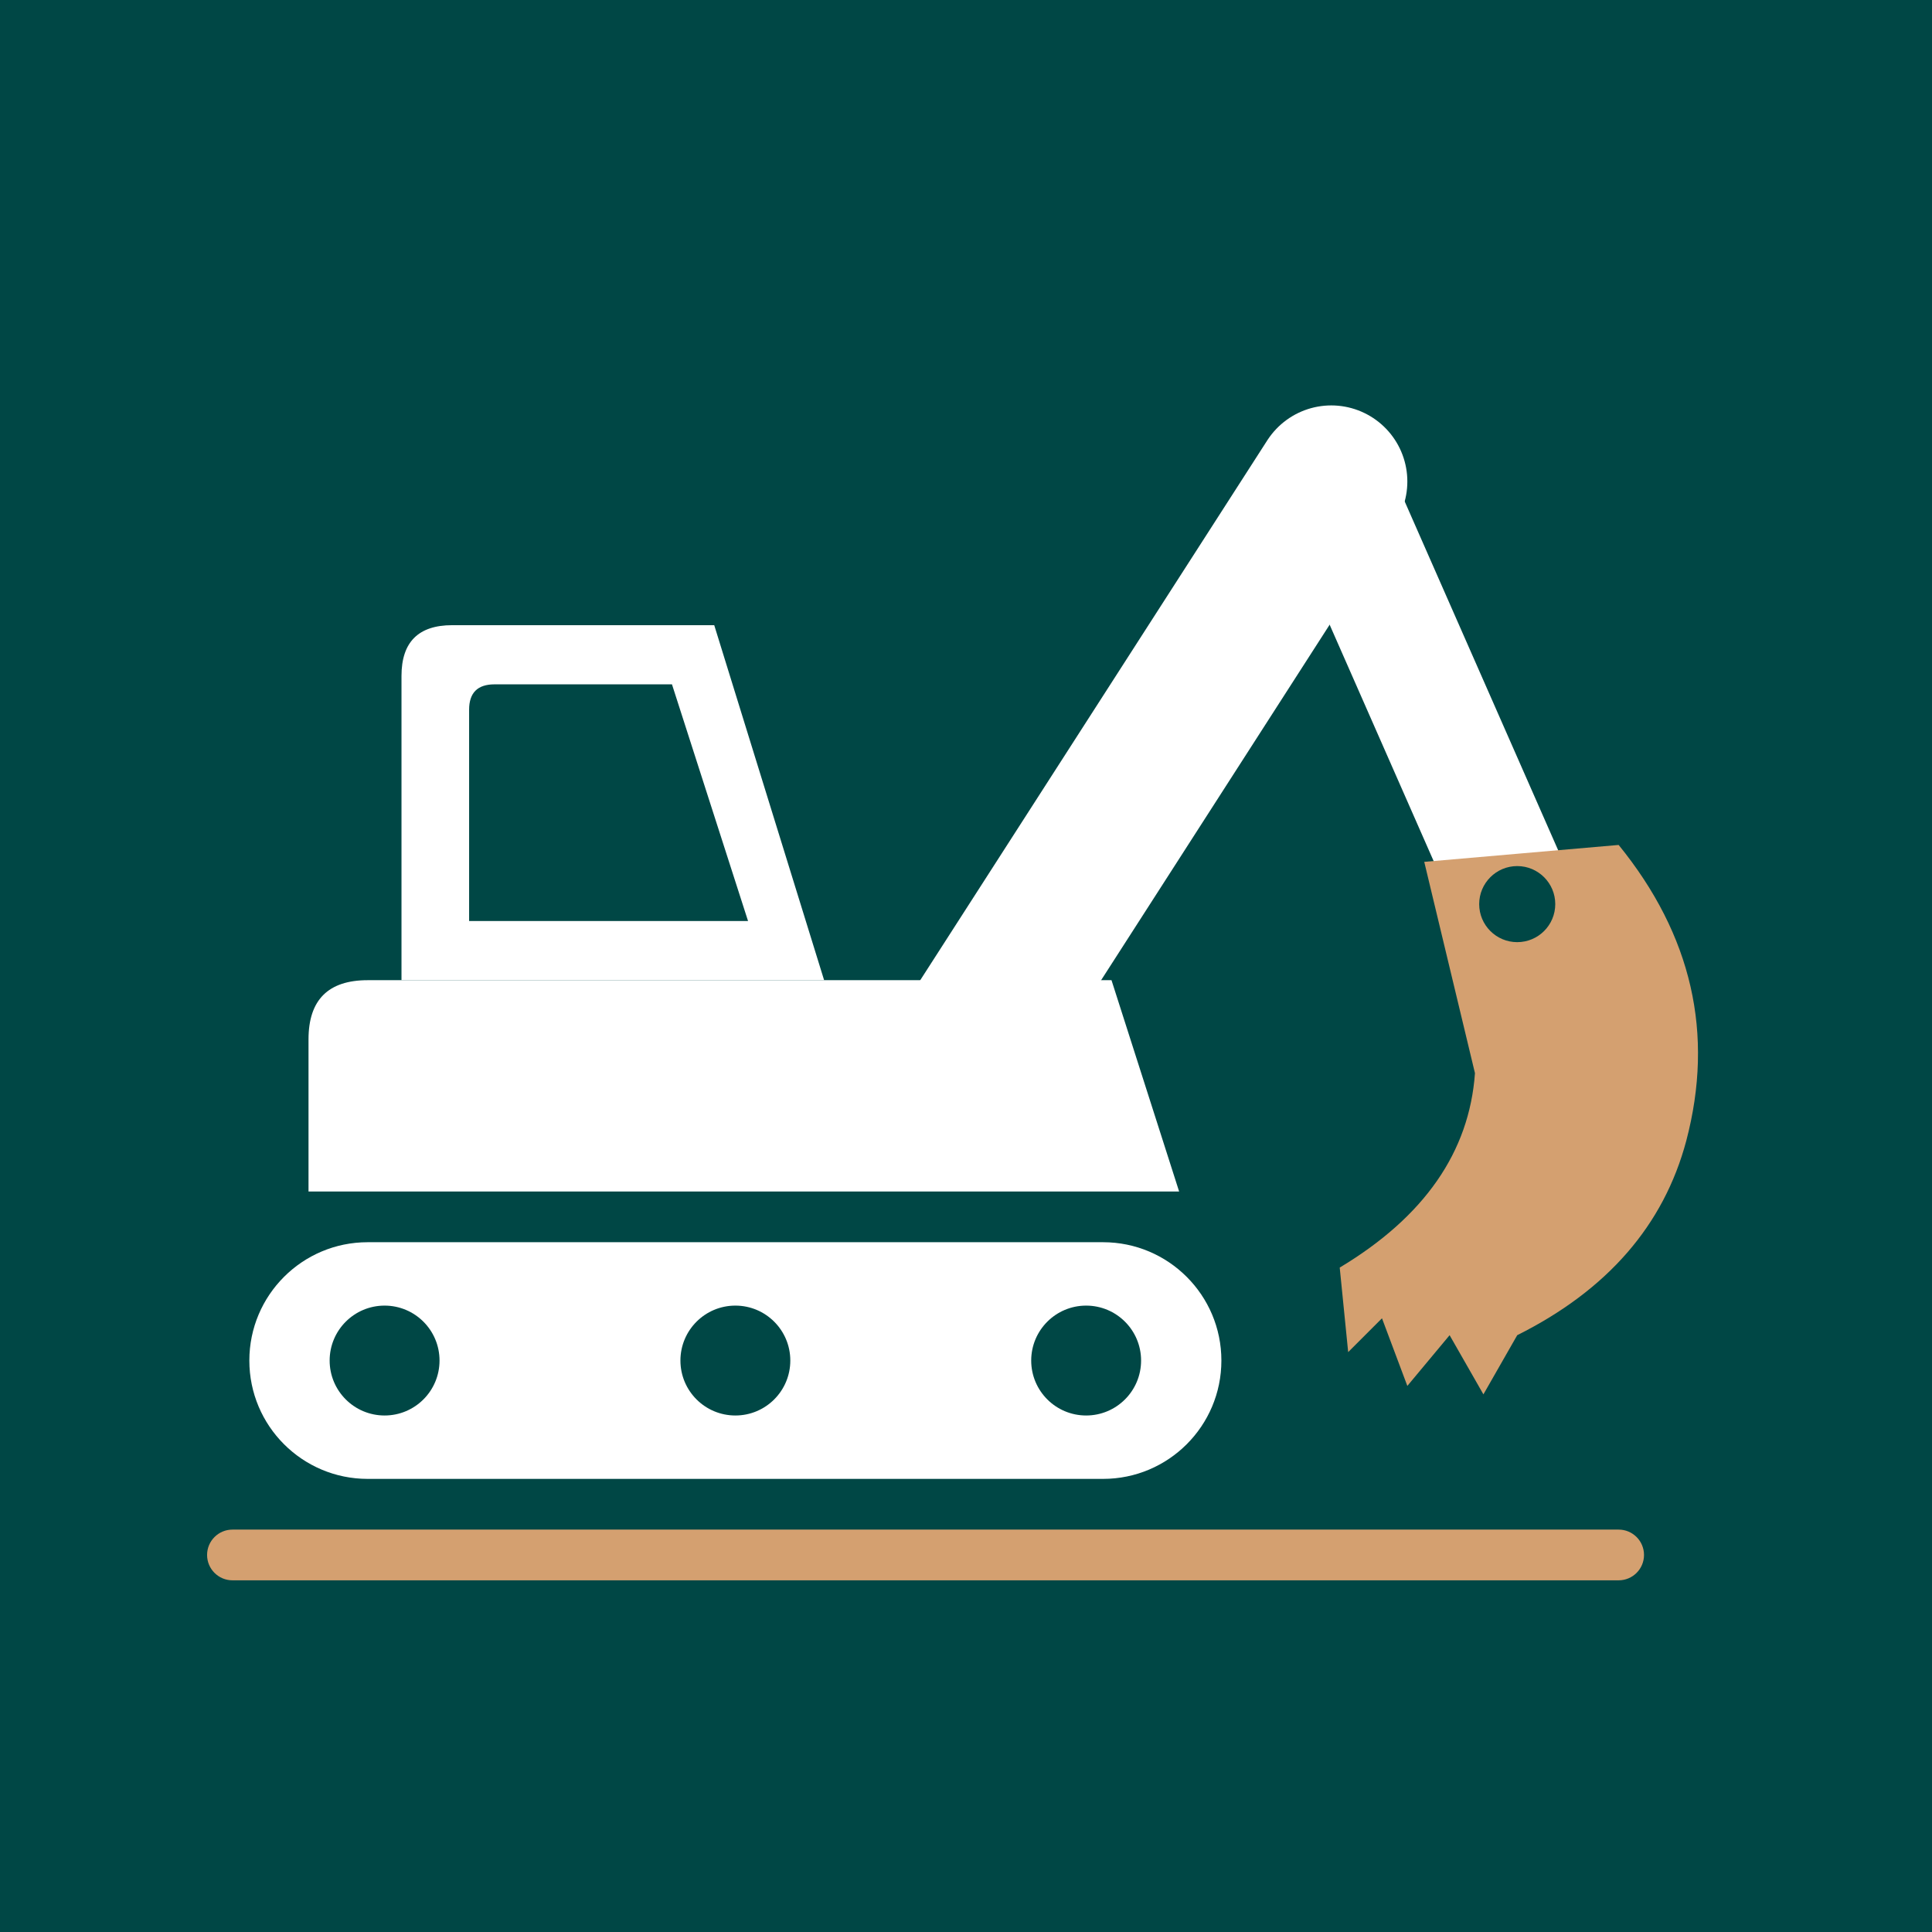
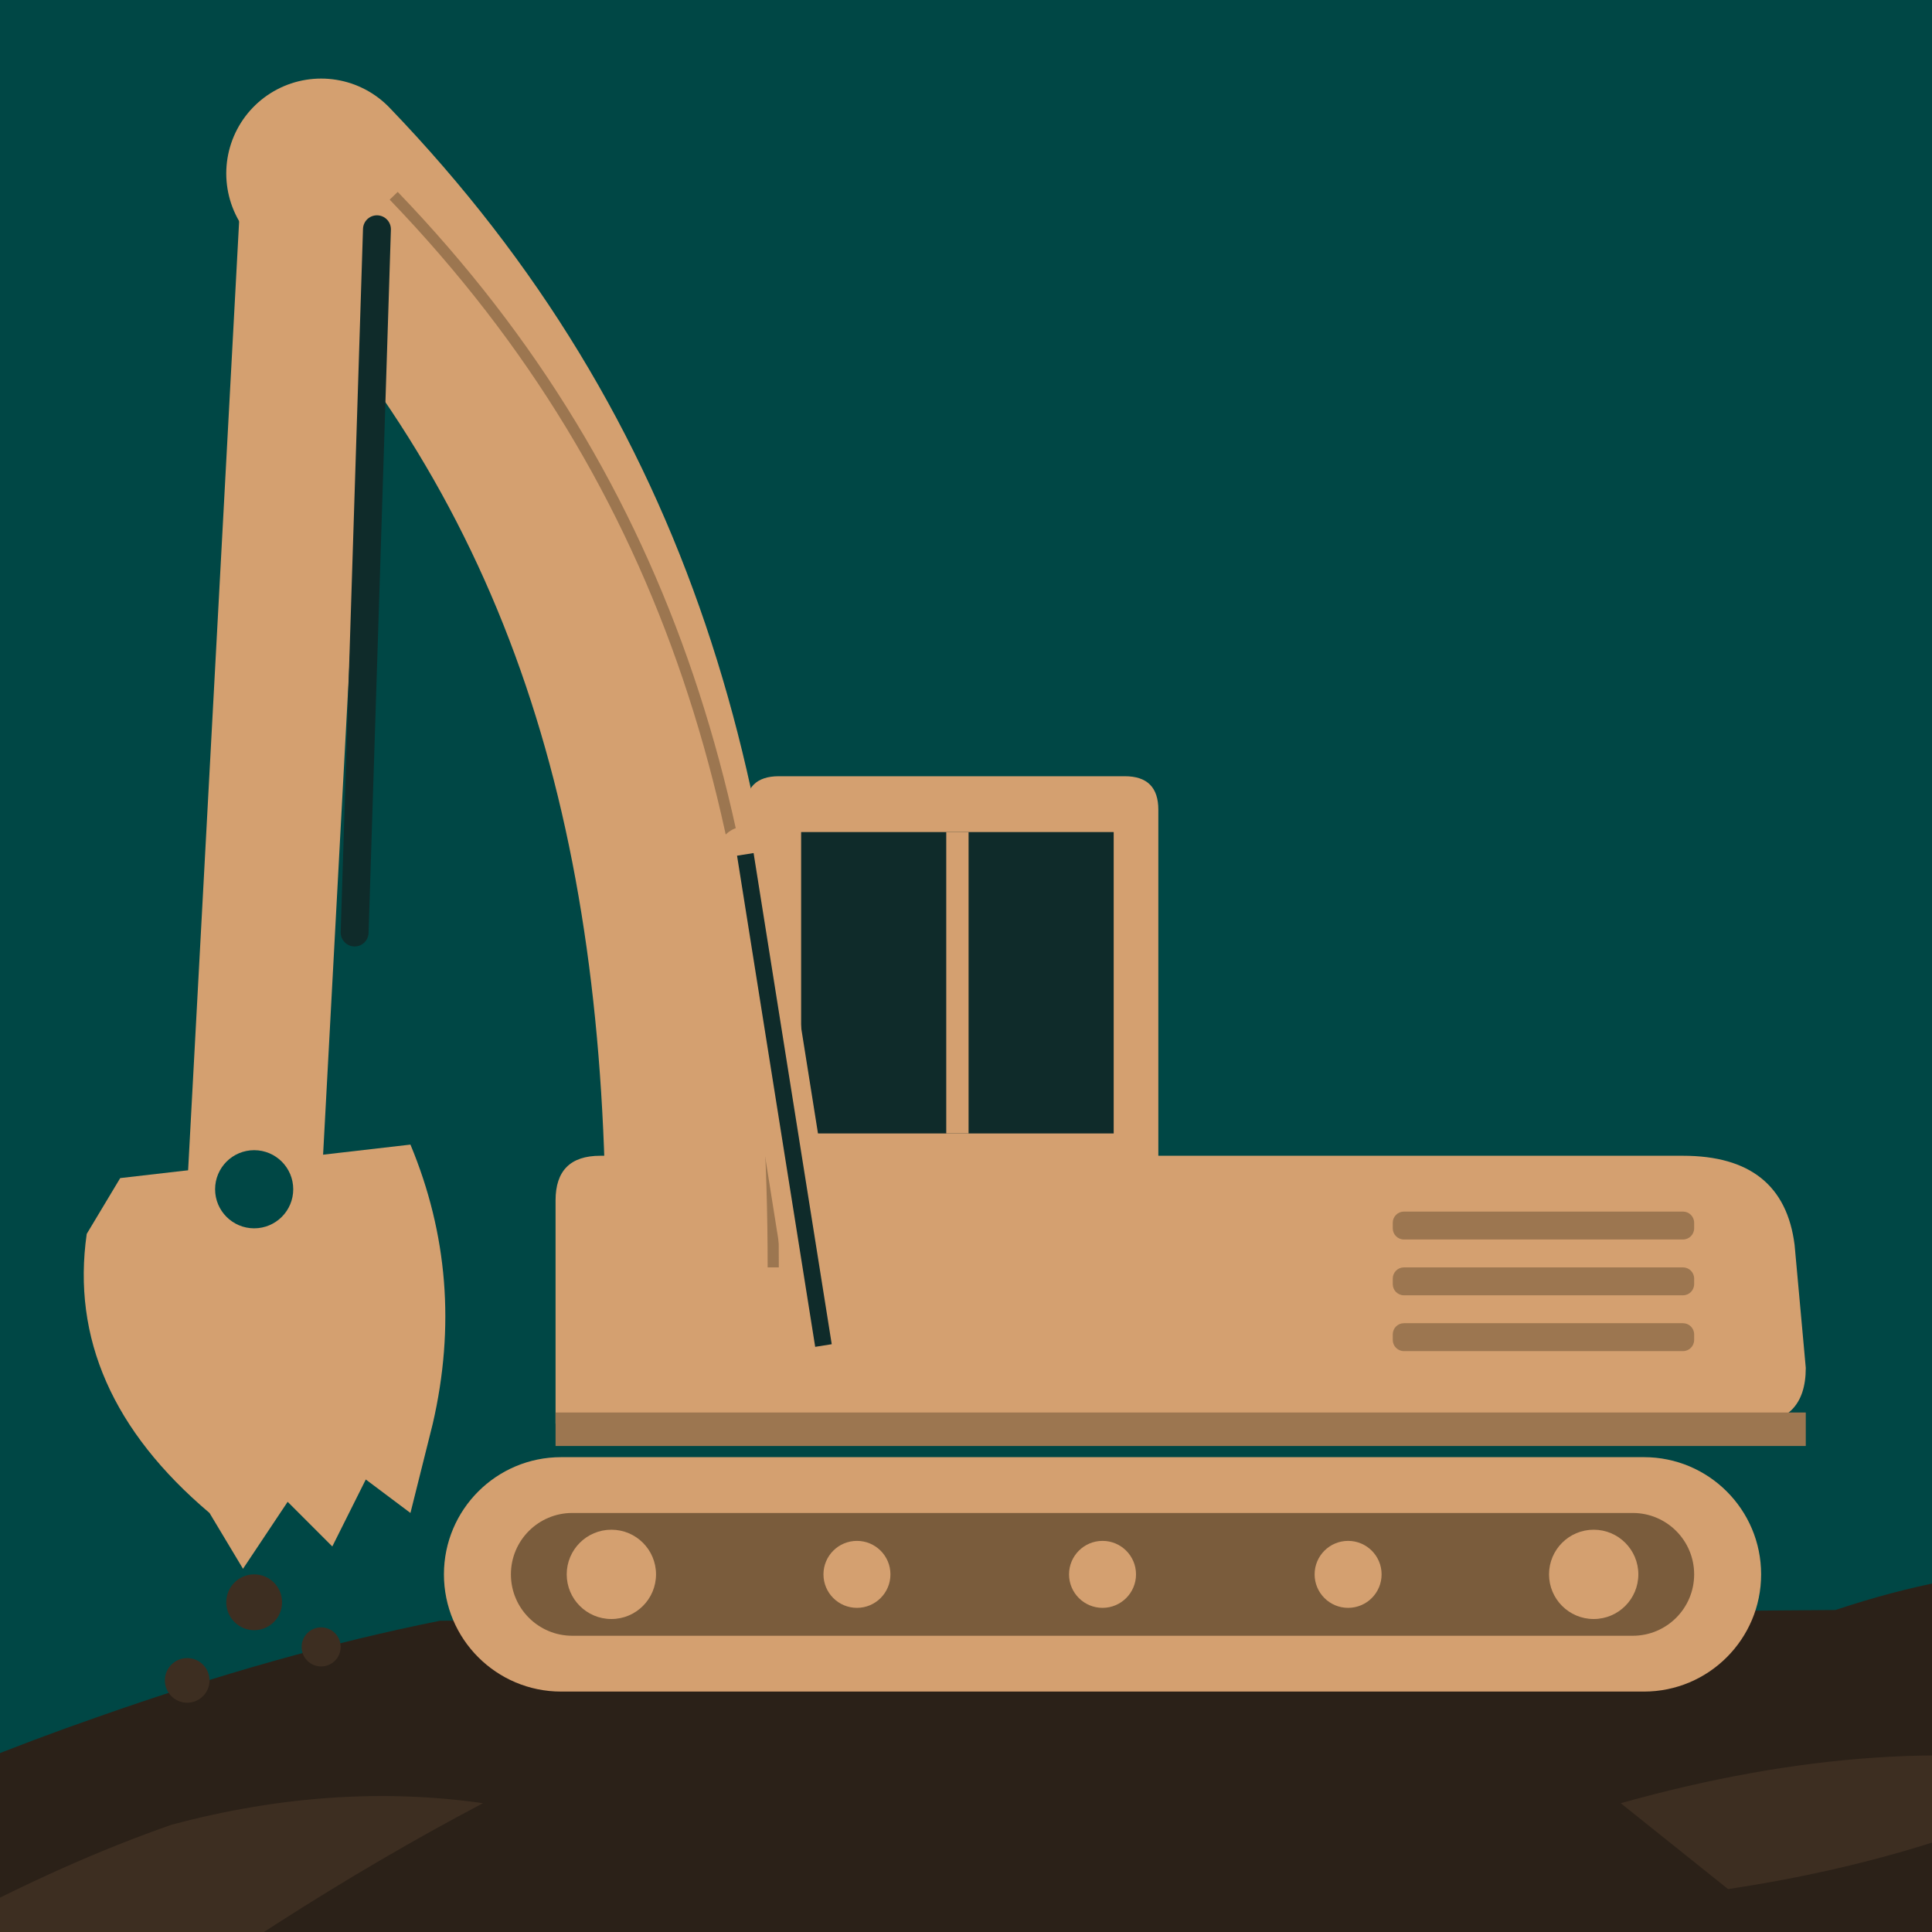
- <svg xmlns="http://www.w3.org/2000/svg" viewBox="0 0 512 512">
+ <svg xmlns="http://www.w3.org/2000/svg" viewBox="78 84 360 360">
  <rect width="512" height="512" fill="#004745" />
-   <g transform="translate(252 262) scale(1.12) translate(-262 -270)">
-     <rect x="86" y="398" width="340" height="12" rx="6" fill="#D4A070" />
-     <rect x="96" y="330" width="230" height="56" rx="28" fill="#ffffff" />
-     <circle cx="128" cy="358" r="13" fill="#004745" />
-     <circle cx="211" cy="358" r="13" fill="#004745" />
-     <circle cx="294" cy="358" r="13" fill="#004745" />
-     <path d="M110 318 L110 282 Q110 268 124 268 L300 268 L316 318 Z" fill="#ffffff" />
-     <path d="M132 268 L132 196 Q132 184 144 184 L206 184 L232 268 Z" fill="#ffffff" />
-     <path d="M148 254 L148 204 Q148 198 154 198 L196 198 L214 254 Z" fill="#004745" />
-     <path d="M262 290 L352 150" stroke="#ffffff" stroke-width="36" stroke-linecap="round" fill="none" />
-     <path d="M352 150 L396 250" stroke="#ffffff" stroke-width="28" stroke-linecap="round" fill="none" />
-     <path d="M374 240 L420 236 Q446 268 436 306 Q428 336 396 352 L388 366 L380 352 L370 364 L364 348 L356 356 L354 336 Q384 318 386 290 Z" fill="#D4A070" />
-     <circle cx="396" cy="250" r="9" fill="#004745" />
+   <path d="M0 448 Q50 420 96 404 Q130 392 160 386 L420 384 Q462 370 492 382 Q506 392 512 404 L512 512 L0 512 Z" fill="#2b2118" />
+   <path d="M24 470 Q70 438 110 424 Q140 416 168 420 Q130 440 90 470 Z" fill="#3d2e21" />
+   <path d="M380 420 Q430 406 470 414 Q440 430 400 436 Z" fill="#3d2e21" />
+   <g transform="translate(-14 4) scale(1.04)">
+     <g fill="#3d2e21">
+       <circle cx="134" cy="364" r="5" />
+       <circle cx="122" cy="378" r="4" />
+       <circle cx="146" cy="372" r="3.5" />
+     </g>
+     <rect x="168" y="338" width="236" height="42" rx="21" fill="#D4A070" />
+     <rect x="180" y="348" width="212" height="22" rx="11" fill="#7a5c3c" />
+     <g fill="#D4A070">
+       <circle cx="198" cy="359" r="8" />
+       <circle cx="242" cy="359" r="6" />
+       <circle cx="286" cy="359" r="6" />
+       <circle cx="330" cy="359" r="6" />
+       <circle cx="374" cy="359" r="8" />
+     </g>
+     <path d="M188 332 L188 292 Q188 284 196 284 L390 284 Q408 284 410 300 L412 322 Q412 332 402 332 Z" fill="#D4A070" />
+     <rect x="188" y="330" width="224" height="6" fill="#9c7650" />
+     <g fill="#9c7650">
+       <rect x="338" y="294" width="54" height="5" rx="2" />
+       <rect x="338" y="304" width="54" height="5" rx="2" />
+       <rect x="338" y="314" width="54" height="5" rx="2" />
+     </g>
+     <path d="M222 286 L222 222 Q222 216 228 216 L290 216 Q296 216 296 222 L296 286 Z" fill="#D4A070" />
+     <path d="M232 280 L232 226 L288 226 L288 280 Z" fill="#0f2b2a" />
+     <path d="M258 226 L262 226 L262 280 L258 280 Z" fill="#D4A070" />
+     <path d="M214 300 C214 222 196 160 146 108" stroke="#D4A070" stroke-width="34" stroke-linecap="round" fill="none" />
+     <path d="M214 300 C214 222 196 160 146 108" stroke="#9c7650" stroke-width="2" fill="none" transform="translate(13 4)" />
+     <path d="M236 318 L222 230" stroke="#D4A070" stroke-width="10" stroke-linecap="round" />
+     <path d="M236 318 L222 230" stroke="#0f2b2a" stroke-width="3" />
+     <path d="M144 104 L134 290" stroke="#D4A070" stroke-width="24" stroke-linecap="round" fill="none" />
+     <path d="M156 118 L152 244" stroke="#0f2b2a" stroke-width="5" stroke-linecap="round" />
+     <path d="M110 288 L162 282 Q172 306 166 332 L162 348 L154 342 L148 354 L140 346 L132 358 L126 348 Q100 326 104 298 Z" fill="#D4A070" />
+     <circle cx="134" cy="290" r="7" fill="#004745" />
  </g>
</svg>
